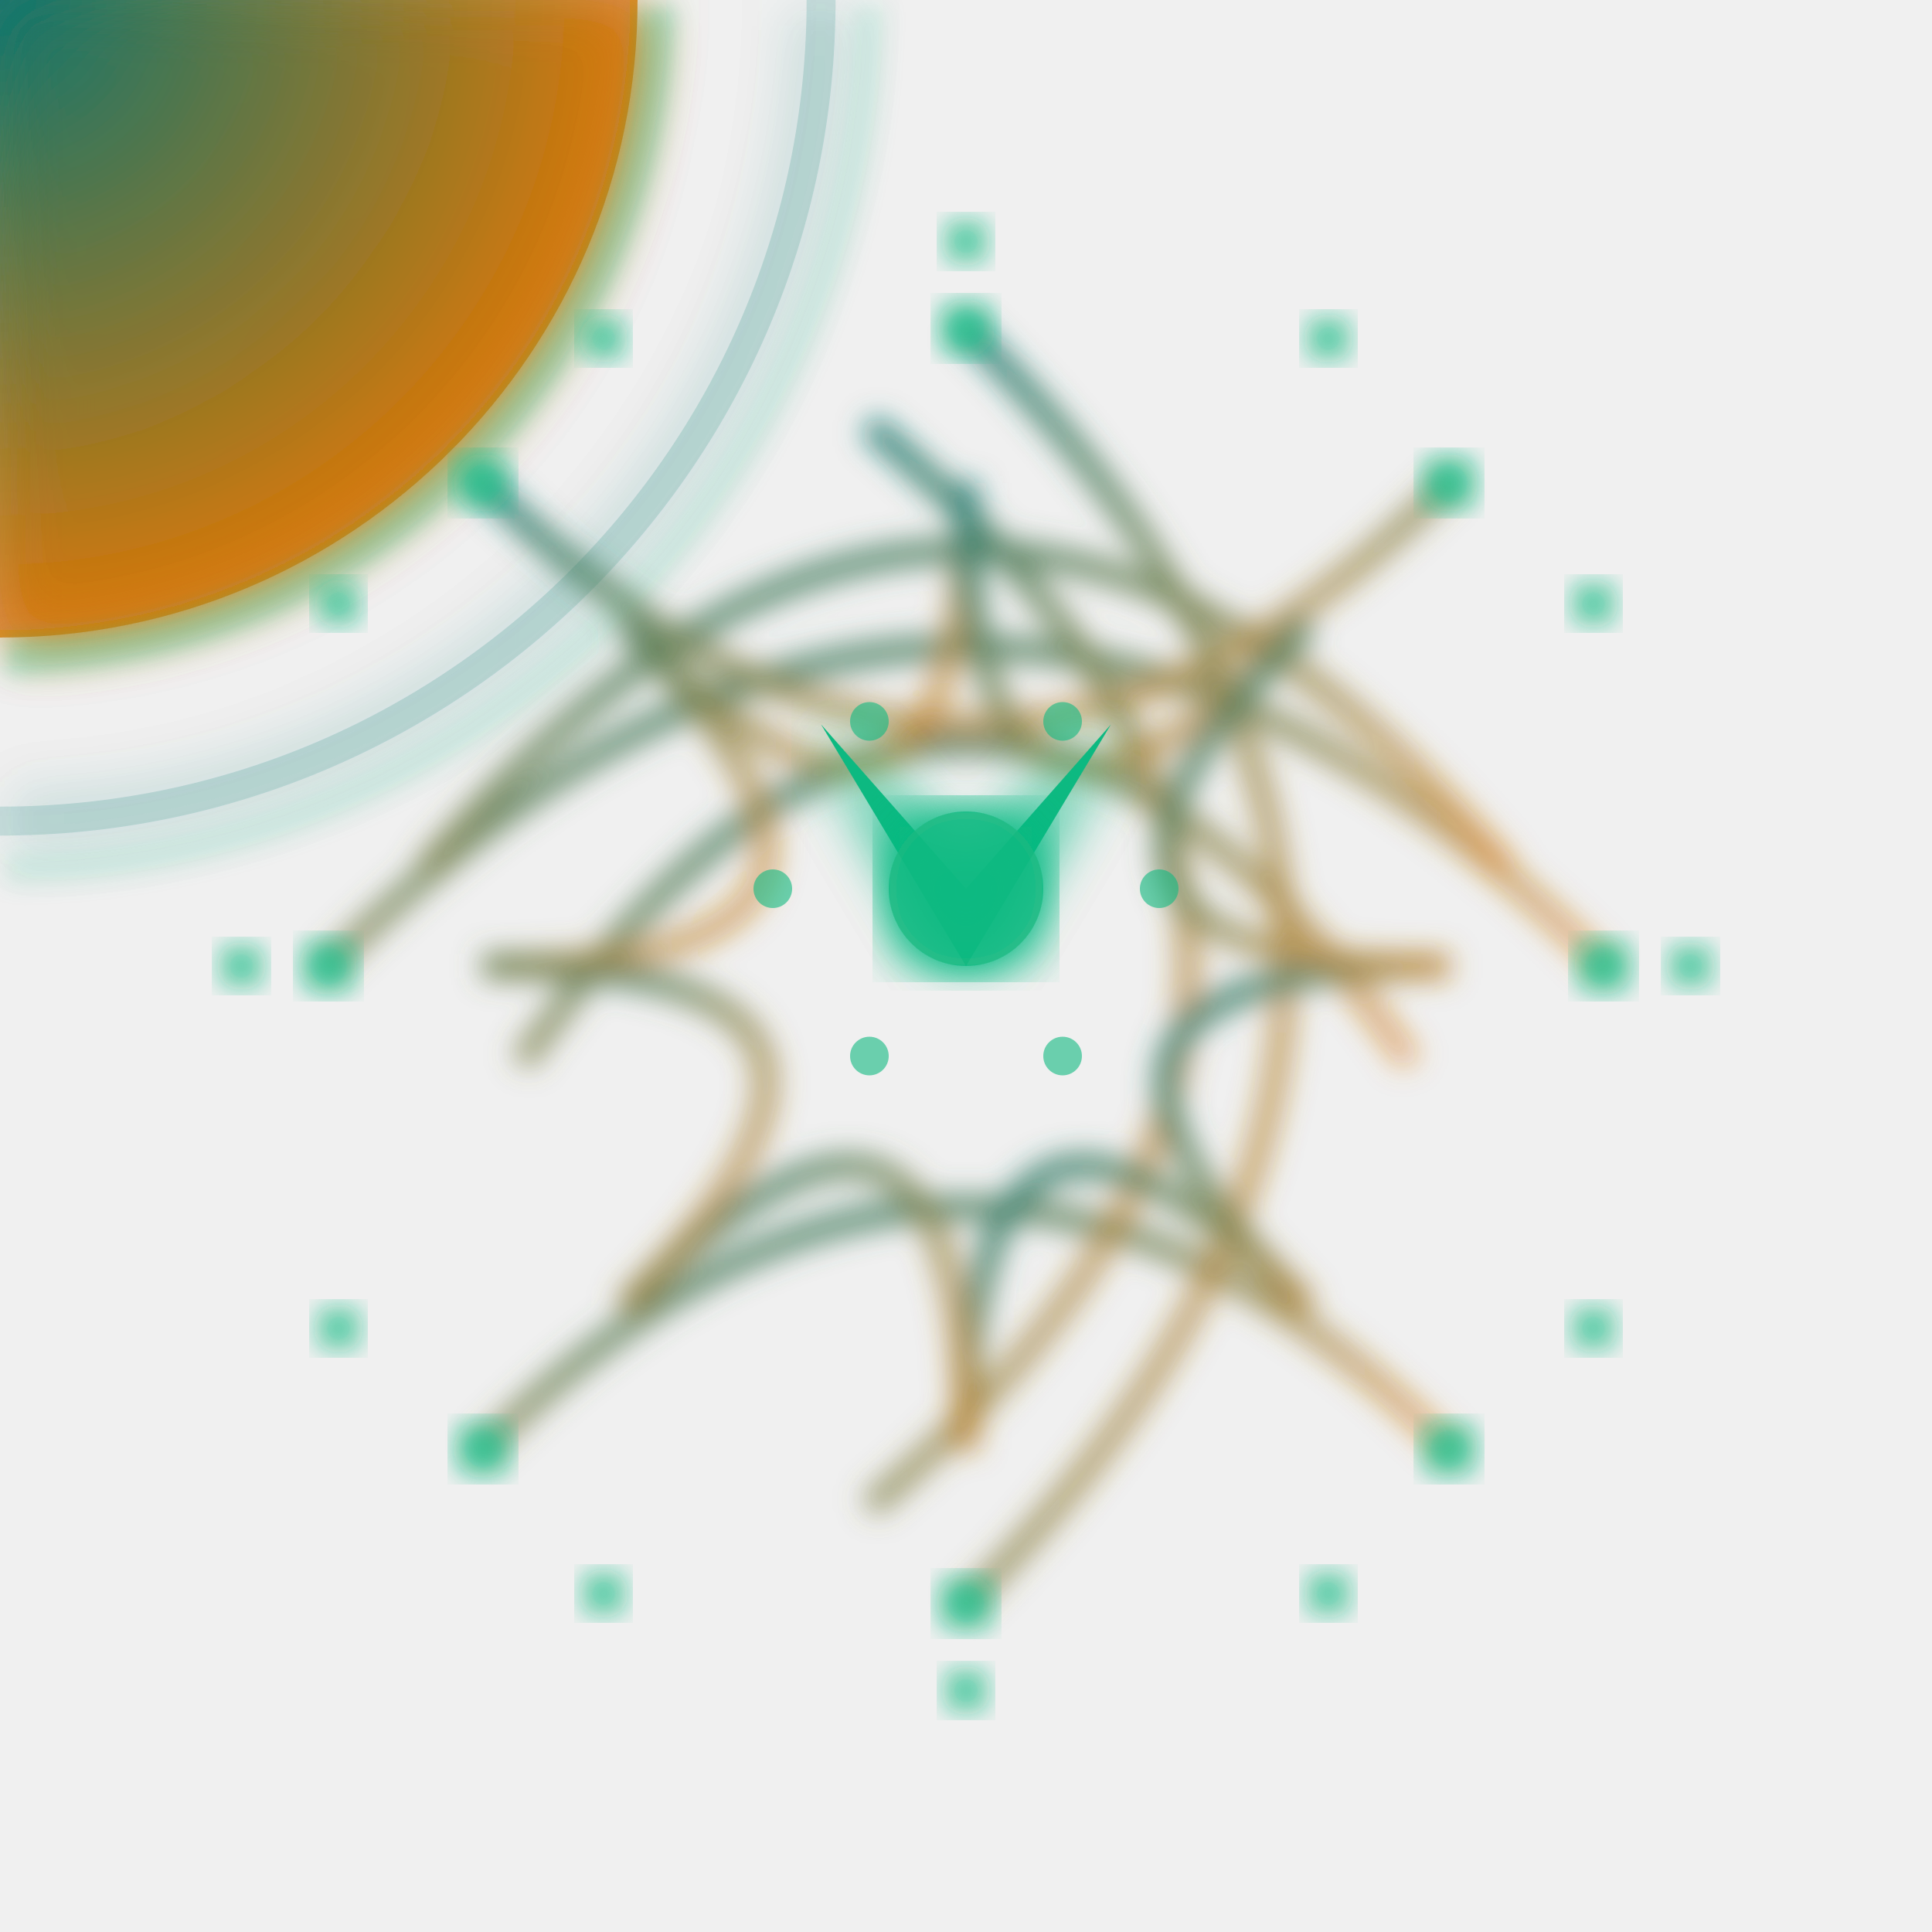
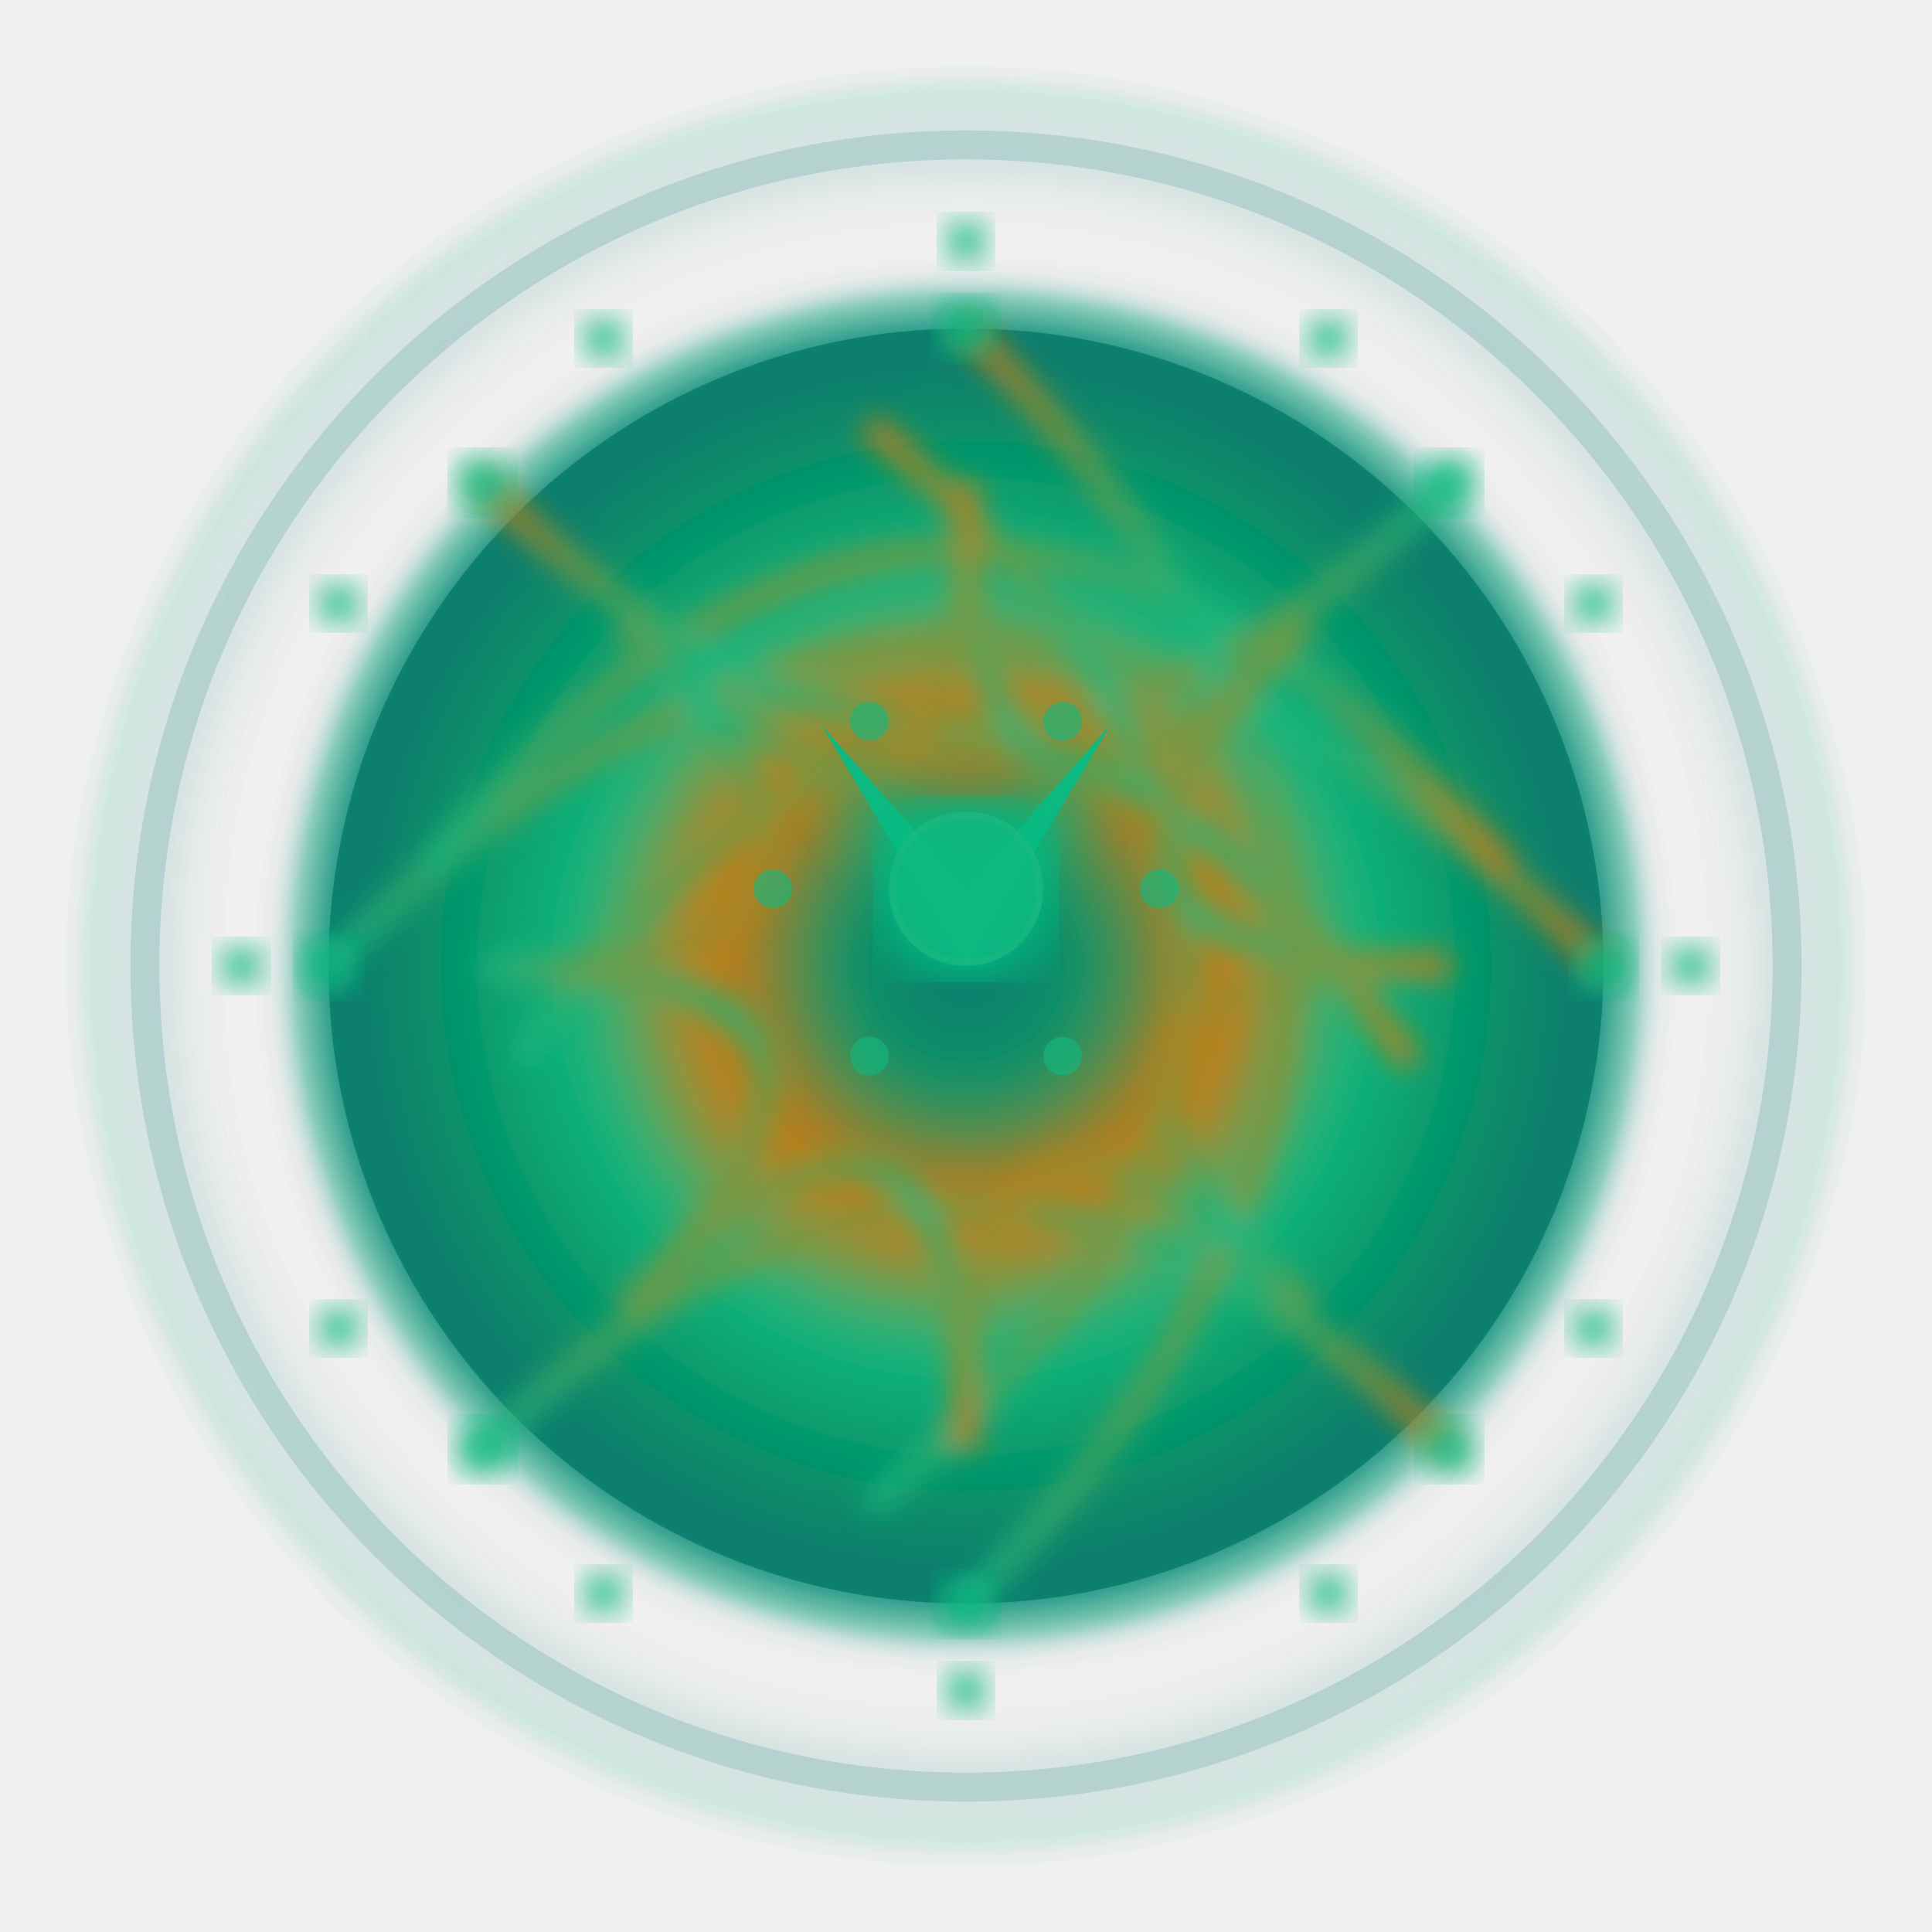
<svg xmlns="http://www.w3.org/2000/svg" baseProfile="full" height="200" version="1.1" viewBox="0 0 200 200" width="200">
  <defs>
    <radialGradient cx="50%" cy="50%" id="advancedMoonGradient-awakening" r="50%">
-       <stop offset="0%" stop-color="#0f766e" stop-opacity="1.0" />
-       <stop offset="100%" stop-color="#d97706" stop-opacity="0.8" />
+       <stop offset="0%" stop-color="#0f766e" />
+       <stop offset="20%" stop-color="#059669" />
+       <stop offset="40%" stop-color="#d97706" />
+       <stop offset="60%" stop-color="#10b981" />
+       <stop offset="80%" stop-color="#059669" />
+       <stop offset="100%" stop-color="#0f766e" />
    </radialGradient>
    <radialGradient cx="50%" cy="50%" id="borderGradient-awakening" r="50%">
      <stop offset="0%" stop-color="#10b981" stop-opacity="0.8" />
      <stop offset="100%" stop-color="#0f766e" stop-opacity="0.2" />
    </radialGradient>
    <filter id="mainGlow-awakening">
      <feGaussianBlur in="SourceGraphic" stdDeviation="3.2" />
      <feMerge>
        <feMergeNode in="SourceGraphic" />
        <feMergeNode />
        <feMergeNode />
      </feMerge>
    </filter>
    <filter id="detailGlow-awakening">
      <feGaussianBlur in="SourceGraphic" stdDeviation="1.5" />
    </filter>
-     <filter id="turbulence-awakening">
-       <feTurbulence baseFrequency="0.02" numOctaves="3" seed="1" stitchTiles="stitch" type="fractalNoise" />
-       <feDisplacementMap in="SourceGraphic" in2="SourceGraphic" scale="8" />
-     </filter>
-     <mask id="depthMask-awakening">
-       <circle cx="0" cy="0" fill="white" r="45%" />
-     </mask>
    <linearGradient id="neuralGradient-awakening" x1="0%" x2="100%" y1="0%" y2="100%">
-       <stop offset="0%" stop-color="#0f766e" stop-opacity="1.0" />
-       <stop offset="100%" stop-color="#d97706" stop-opacity="0.6" />
+       <stop offset="0%" stop-color="#d97706" />
+       <stop offset="50%" stop-color="#10b981" />
+       <stop offset="100%" stop-color="#d97706" />
    </linearGradient>
  </defs>
-   <circle cx="0" cy="0" fill="none" filter="url(#mainGlow-awakening)" opacity="0.8" r="85" stroke="url(#borderGradient-awakening)" stroke-width="3">
+   <circle cx="100" cy="100" fill="none" filter="url(#mainGlow-awakening)" opacity="0.8" r="85" stroke="url(#borderGradient-awakening)" stroke-width="3">
    <animate attributeName="opacity" dur="3.333s" repeatCount="indefinite" values="0.8;0.24;0.8" />
  </circle>
-   <circle cx="0" cy="0" fill="none" filter="url(#detailGlow-awakening)" opacity="0.4" r="90" stroke="#10b981" stroke-width="1">
+   <circle cx="100" cy="100" fill="none" filter="url(#detailGlow-awakening)" opacity="0.4" r="90" stroke="#10b981" stroke-width="1">
    <animate attributeName="r" dur="2.5s" repeatCount="indefinite" values="90;100;90" />
  </circle>
-   <circle cx="0" cy="0" fill="url(#advancedMoonGradient-awakening)" filter="url(#mainGlow-awakening)" r="66">
+   <circle cx="100" cy="100" fill="url(#advancedMoonGradient-awakening)" filter="url(#mainGlow-awakening)" r="66">
    <animate attributeName="r" dur="2.083s" repeatCount="indefinite" values="66;71.28;66" />
  </circle>
-   <circle cx="0" cy="0" fill="none" filter="url(#detailGlow-awakening)" opacity="0.6" r="68" stroke="#10b981" stroke-width="2" />
+   <circle cx="100" cy="100" fill="none" filter="url(#detailGlow-awakening)" opacity="0.6" r="68" stroke="#10b981" stroke-width="2" />
  <g fill="none" filter="url(#detailGlow-awakening)" opacity="0.9" stroke="url(#neuralGradient-awakening)" stroke-width="2.5">
    <path d="M34 100 Q100 34 166 100">
      <animate attributeName="stroke-dashoffset" begin="0.0s" dur="4.167s" repeatCount="indefinite" values="0;-200;0" />
      <animate attributeName="opacity" begin="0.0s" dur="3.333s" repeatCount="indefinite" values="0.9;0.4;0.9" />
    </path>
    <path d="M44 90 Q100 24 156 90">
      <animate attributeName="stroke-dashoffset" begin="0.3s" dur="4.167s" repeatCount="indefinite" values="0;-200;0" />
      <animate attributeName="opacity" begin="0.2s" dur="3.333s" repeatCount="indefinite" values="0.9;0.4;0.9" />
    </path>
    <path d="M54 110 Q100 44 146 110">
      <animate attributeName="stroke-dashoffset" begin="0.6s" dur="4.167s" repeatCount="indefinite" values="0;-200;0" />
      <animate attributeName="opacity" begin="0.4s" dur="3.333s" repeatCount="indefinite" values="0.9;0.4;0.9" />
    </path>
    <path d="M50 50 Q100 100 150 50">
      <animate attributeName="stroke-dashoffset" begin="0.9s" dur="4.167s" repeatCount="indefinite" values="0;-200;0" />
      <animate attributeName="opacity" begin="0.6s" dur="3.333s" repeatCount="indefinite" values="0.9;0.4;0.9" />
    </path>
    <path d="M50 150 Q100 100 150 150">
      <animate attributeName="stroke-dashoffset" begin="1.2s" dur="4.167s" repeatCount="indefinite" values="0;-200;0" />
      <animate attributeName="opacity" begin="0.8s" dur="3.333s" repeatCount="indefinite" values="0.9;0.4;0.9" />
    </path>
    <path d="M100 34 Q166 100 100 166">
      <animate attributeName="stroke-dashoffset" begin="1.5s" dur="4.167s" repeatCount="indefinite" values="0;-200;0" />
      <animate attributeName="opacity" begin="1.0s" dur="3.333s" repeatCount="indefinite" values="0.9;0.4;0.9" />
    </path>
    <path d="M90 44 Q156 100 90 156">
      <animate attributeName="stroke-dashoffset" begin="1.8s" dur="4.167s" repeatCount="indefinite" values="0;-200;0" />
      <animate attributeName="opacity" begin="1.2s" dur="3.333s" repeatCount="indefinite" values="0.9;0.4;0.9" />
    </path>
    <path d="M150.0 100.0 Q100 100 135.355 135.355">
      <animate attributeName="stroke-dashoffset" begin="2.1s" dur="4.167s" repeatCount="indefinite" values="0;-200;0" />
      <animate attributeName="opacity" begin="1.4s" dur="3.333s" repeatCount="indefinite" values="0.9;0.4;0.9" />
    </path>
    <path d="M135.355 135.355 Q100 100 100.0 150.0">
      <animate attributeName="stroke-dashoffset" begin="2.4s" dur="4.167s" repeatCount="indefinite" values="0;-200;0" />
      <animate attributeName="opacity" begin="1.6s" dur="3.333s" repeatCount="indefinite" values="0.9;0.4;0.9" />
    </path>
    <path d="M100.0 150.0 Q100 100 64.645 135.355">
      <animate attributeName="stroke-dashoffset" begin="2.7s" dur="4.167s" repeatCount="indefinite" values="0;-200;0" />
      <animate attributeName="opacity" begin="1.8s" dur="3.333s" repeatCount="indefinite" values="0.9;0.4;0.9" />
    </path>
    <path d="M64.645 135.355 Q100 100 50.0 100.0">
      <animate attributeName="stroke-dashoffset" begin="3.0s" dur="4.167s" repeatCount="indefinite" values="0;-200;0" />
      <animate attributeName="opacity" begin="2.0s" dur="3.333s" repeatCount="indefinite" values="0.9;0.4;0.9" />
    </path>
    <path d="M50.0 100.0 Q100 100 64.645 64.645">
      <animate attributeName="stroke-dashoffset" begin="3.3s" dur="4.167s" repeatCount="indefinite" values="0;-200;0" />
      <animate attributeName="opacity" begin="2.2s" dur="3.333s" repeatCount="indefinite" values="0.9;0.4;0.9" />
    </path>
    <path d="M64.645 64.645 Q100 100 100 50.0">
      <animate attributeName="stroke-dashoffset" begin="3.6s" dur="4.167s" repeatCount="indefinite" values="0;-200;0" />
      <animate attributeName="opacity" begin="2.4s" dur="3.333s" repeatCount="indefinite" values="0.9;0.4;0.9" />
    </path>
    <path d="M100 50.0 Q100 100 135.355 64.645">
      <animate attributeName="stroke-dashoffset" begin="3.9s" dur="4.167s" repeatCount="indefinite" values="0;-200;0" />
      <animate attributeName="opacity" begin="2.6s" dur="3.333s" repeatCount="indefinite" values="0.9;0.4;0.9" />
    </path>
    <path d="M135.355 64.645 Q100 100 150.0 100">
      <animate attributeName="stroke-dashoffset" begin="4.2s" dur="4.167s" repeatCount="indefinite" values="0;-200;0" />
      <animate attributeName="opacity" begin="2.8s" dur="3.333s" repeatCount="indefinite" values="0.9;0.4;0.9" />
    </path>
  </g>
  <circle cx="34" cy="100" fill="#10b981" filter="url(#detailGlow-awakening)" opacity="0.8" r="3">
    <animate attributeName="opacity" begin="0.0s" dur="1.667s" repeatCount="indefinite" values="0.8;1.0;0.8" />
  </circle>
  <circle cx="166" cy="100" fill="#10b981" filter="url(#detailGlow-awakening)" opacity="0.8" r="3">
    <animate attributeName="opacity" begin="0.2s" dur="1.667s" repeatCount="indefinite" values="0.8;1.0;0.8" />
  </circle>
  <circle cx="100" cy="34" fill="#10b981" filter="url(#detailGlow-awakening)" opacity="0.8" r="3">
    <animate attributeName="opacity" begin="0.4s" dur="1.667s" repeatCount="indefinite" values="0.8;1.0;0.8" />
  </circle>
  <circle cx="100" cy="166" fill="#10b981" filter="url(#detailGlow-awakening)" opacity="0.8" r="3">
    <animate attributeName="opacity" begin="0.6s" dur="1.667s" repeatCount="indefinite" values="0.8;1.0;0.8" />
  </circle>
  <circle cx="50" cy="50" fill="#10b981" filter="url(#detailGlow-awakening)" opacity="0.8" r="3">
    <animate attributeName="opacity" begin="0.8s" dur="1.667s" repeatCount="indefinite" values="0.8;1.0;0.8" />
  </circle>
  <circle cx="150" cy="50" fill="#10b981" filter="url(#detailGlow-awakening)" opacity="0.8" r="3">
    <animate attributeName="opacity" begin="1.0s" dur="1.667s" repeatCount="indefinite" values="0.8;1.0;0.8" />
  </circle>
  <circle cx="50" cy="150" fill="#10b981" filter="url(#detailGlow-awakening)" opacity="0.8" r="3">
    <animate attributeName="opacity" begin="1.2s" dur="1.667s" repeatCount="indefinite" values="0.8;1.0;0.8" />
  </circle>
  <circle cx="150" cy="150" fill="#10b981" filter="url(#detailGlow-awakening)" opacity="0.8" r="3">
    <animate attributeName="opacity" begin="1.4s" dur="1.667s" repeatCount="indefinite" values="0.8;1.0;0.8" />
  </circle>
  <g>
    <path d="M85 75 L100 92 L115 75 L100 100 Z" fill="#10b981" filter="url(#mainGlow-awakening)">
      <animate attributeName="opacity" dur="1.667s" repeatCount="indefinite" values="0.9;1.0;0.9" />
    </path>
    <circle cx="100" cy="92" fill="#10b981" filter="url(#mainGlow-awakening)" opacity="0.9" r="8">
      <animate attributeName="r" dur="2.083s" repeatCount="indefinite" values="8;12;8" />
    </circle>
    <g>
      <circle cx="120.0" cy="92.0" fill="#10b981" opacity="0.6" r="2">
        <animate attributeName="opacity" begin="0.0s" dur="2.5s" repeatCount="indefinite" values="0.6;1.0;0.6" />
      </circle>
      <circle cx="110.0" cy="109.321" fill="#10b981" opacity="0.6" r="2">
        <animate attributeName="opacity" begin="0.3s" dur="2.5s" repeatCount="indefinite" values="0.6;1.0;0.6" />
      </circle>
      <circle cx="90.0" cy="109.321" fill="#10b981" opacity="0.6" r="2">
        <animate attributeName="opacity" begin="0.6s" dur="2.5s" repeatCount="indefinite" values="0.6;1.0;0.6" />
      </circle>
      <circle cx="80.0" cy="92.0" fill="#10b981" opacity="0.6" r="2">
        <animate attributeName="opacity" begin="0.9s" dur="2.5s" repeatCount="indefinite" values="0.6;1.0;0.6" />
      </circle>
      <circle cx="90" cy="74.679" fill="#10b981" opacity="0.6" r="2">
        <animate attributeName="opacity" begin="1.2s" dur="2.5s" repeatCount="indefinite" values="0.6;1.0;0.6" />
      </circle>
      <circle cx="110.0" cy="74.679" fill="#10b981" opacity="0.6" r="2">
        <animate attributeName="opacity" begin="1.5s" dur="2.5s" repeatCount="indefinite" values="0.6;1.0;0.6" />
      </circle>
    </g>
  </g>
  <circle cx="175.0" cy="100.0" fill="#10b981" filter="url(#detailGlow-awakening)" opacity="0.7" r="2.5">
    <animate attributeName="opacity" begin="0.0s" dur="2.083s" repeatCount="indefinite" values="0.7;1.0;0.7" />
    <animate attributeName="cx" begin="0.0s" dur="3.333s" repeatCount="indefinite" values="175.0;179.33;175.0" />
    <animate attributeName="cy" begin="0.0s" dur="3.333s" repeatCount="indefinite" values="100.0;102.5;100.0" />
  </circle>
  <circle cx="164.952" cy="137.5" fill="#10b981" filter="url(#detailGlow-awakening)" opacity="0.7" r="2.5">
    <animate attributeName="opacity" begin="0.2s" dur="2.083s" repeatCount="indefinite" values="0.7;1.0;0.7" />
    <animate attributeName="cx" begin="0.1s" dur="3.333s" repeatCount="indefinite" values="164.952;167.452;164.952" />
    <animate attributeName="cy" begin="0.1s" dur="3.333s" repeatCount="indefinite" values="137.5;141.83;137.5" />
  </circle>
  <circle cx="137.5" cy="164.952" fill="#10b981" filter="url(#detailGlow-awakening)" opacity="0.7" r="2.5">
    <animate attributeName="opacity" begin="0.4s" dur="2.083s" repeatCount="indefinite" values="0.7;1.0;0.7" />
    <animate attributeName="cx" begin="0.2s" dur="3.333s" repeatCount="indefinite" values="137.5;137.5;137.5" />
    <animate attributeName="cy" begin="0.2s" dur="3.333s" repeatCount="indefinite" values="164.952;169.952;164.952" />
  </circle>
  <circle cx="100.0" cy="175.0" fill="#10b981" filter="url(#detailGlow-awakening)" opacity="0.7" r="2.5">
    <animate attributeName="opacity" begin="0.6s" dur="2.083s" repeatCount="indefinite" values="0.7;1.0;0.7" />
    <animate attributeName="cx" begin="0.3s" dur="3.333s" repeatCount="indefinite" values="100.0;97.5;100.0" />
    <animate attributeName="cy" begin="0.3s" dur="3.333s" repeatCount="indefinite" values="175.0;179.33;175.0" />
  </circle>
  <circle cx="62.5" cy="164.952" fill="#10b981" filter="url(#detailGlow-awakening)" opacity="0.7" r="2.5">
    <animate attributeName="opacity" begin="0.8s" dur="2.083s" repeatCount="indefinite" values="0.7;1.0;0.7" />
    <animate attributeName="cx" begin="0.4s" dur="3.333s" repeatCount="indefinite" values="62.5;58.17;62.5" />
    <animate attributeName="cy" begin="0.4s" dur="3.333s" repeatCount="indefinite" values="164.952;167.452;164.952" />
  </circle>
  <circle cx="35.048" cy="137.5" fill="#10b981" filter="url(#detailGlow-awakening)" opacity="0.7" r="2.5">
    <animate attributeName="opacity" begin="1.0s" dur="2.083s" repeatCount="indefinite" values="0.7;1.0;0.7" />
    <animate attributeName="cx" begin="0.5s" dur="3.333s" repeatCount="indefinite" values="35.048;30.048;35.048" />
    <animate attributeName="cy" begin="0.5s" dur="3.333s" repeatCount="indefinite" values="137.5;137.5;137.5" />
  </circle>
  <circle cx="25.0" cy="100" fill="#10b981" filter="url(#detailGlow-awakening)" opacity="0.7" r="2.5">
    <animate attributeName="opacity" begin="1.2s" dur="2.083s" repeatCount="indefinite" values="0.7;1.0;0.7" />
    <animate attributeName="cx" begin="0.6s" dur="3.333s" repeatCount="indefinite" values="25.0;20.67;25.0" />
    <animate attributeName="cy" begin="0.6s" dur="3.333s" repeatCount="indefinite" values="100;97.5;100" />
  </circle>
  <circle cx="35.048" cy="62.5" fill="#10b981" filter="url(#detailGlow-awakening)" opacity="0.7" r="2.5">
    <animate attributeName="opacity" begin="1.4s" dur="2.083s" repeatCount="indefinite" values="0.7;1.0;0.7" />
    <animate attributeName="cx" begin="0.7s" dur="3.333s" repeatCount="indefinite" values="35.048;32.548;35.048" />
    <animate attributeName="cy" begin="0.7s" dur="3.333s" repeatCount="indefinite" values="62.5;58.17;62.5" />
  </circle>
  <circle cx="62.5" cy="35.048" fill="#10b981" filter="url(#detailGlow-awakening)" opacity="0.7" r="2.5">
    <animate attributeName="opacity" begin="1.6s" dur="2.083s" repeatCount="indefinite" values="0.7;1.0;0.7" />
    <animate attributeName="cx" begin="0.8s" dur="3.333s" repeatCount="indefinite" values="62.5;62.5;62.5" />
    <animate attributeName="cy" begin="0.8s" dur="3.333s" repeatCount="indefinite" values="35.048;30.048;35.048" />
  </circle>
  <circle cx="100" cy="25.0" fill="#10b981" filter="url(#detailGlow-awakening)" opacity="0.7" r="2.5">
    <animate attributeName="opacity" begin="1.8s" dur="2.083s" repeatCount="indefinite" values="0.7;1.0;0.7" />
    <animate attributeName="cx" begin="0.9s" dur="3.333s" repeatCount="indefinite" values="100;102.5;100" />
    <animate attributeName="cy" begin="0.9s" dur="3.333s" repeatCount="indefinite" values="25.0;20.67;25.0" />
  </circle>
  <circle cx="137.5" cy="35.048" fill="#10b981" filter="url(#detailGlow-awakening)" opacity="0.7" r="2.5">
    <animate attributeName="opacity" begin="2.0s" dur="2.083s" repeatCount="indefinite" values="0.7;1.0;0.7" />
    <animate attributeName="cx" begin="1.0s" dur="3.333s" repeatCount="indefinite" values="137.5;141.83;137.5" />
    <animate attributeName="cy" begin="1.0s" dur="3.333s" repeatCount="indefinite" values="35.048;32.548;35.048" />
  </circle>
  <circle cx="164.952" cy="62.5" fill="#10b981" filter="url(#detailGlow-awakening)" opacity="0.7" r="2.5">
    <animate attributeName="opacity" begin="2.2s" dur="2.083s" repeatCount="indefinite" values="0.7;1.0;0.7" />
    <animate attributeName="cx" begin="1.1s" dur="3.333s" repeatCount="indefinite" values="164.952;169.952;164.952" />
    <animate attributeName="cy" begin="1.1s" dur="3.333s" repeatCount="indefinite" values="62.5;62.5;62.5" />
  </circle>
</svg>
